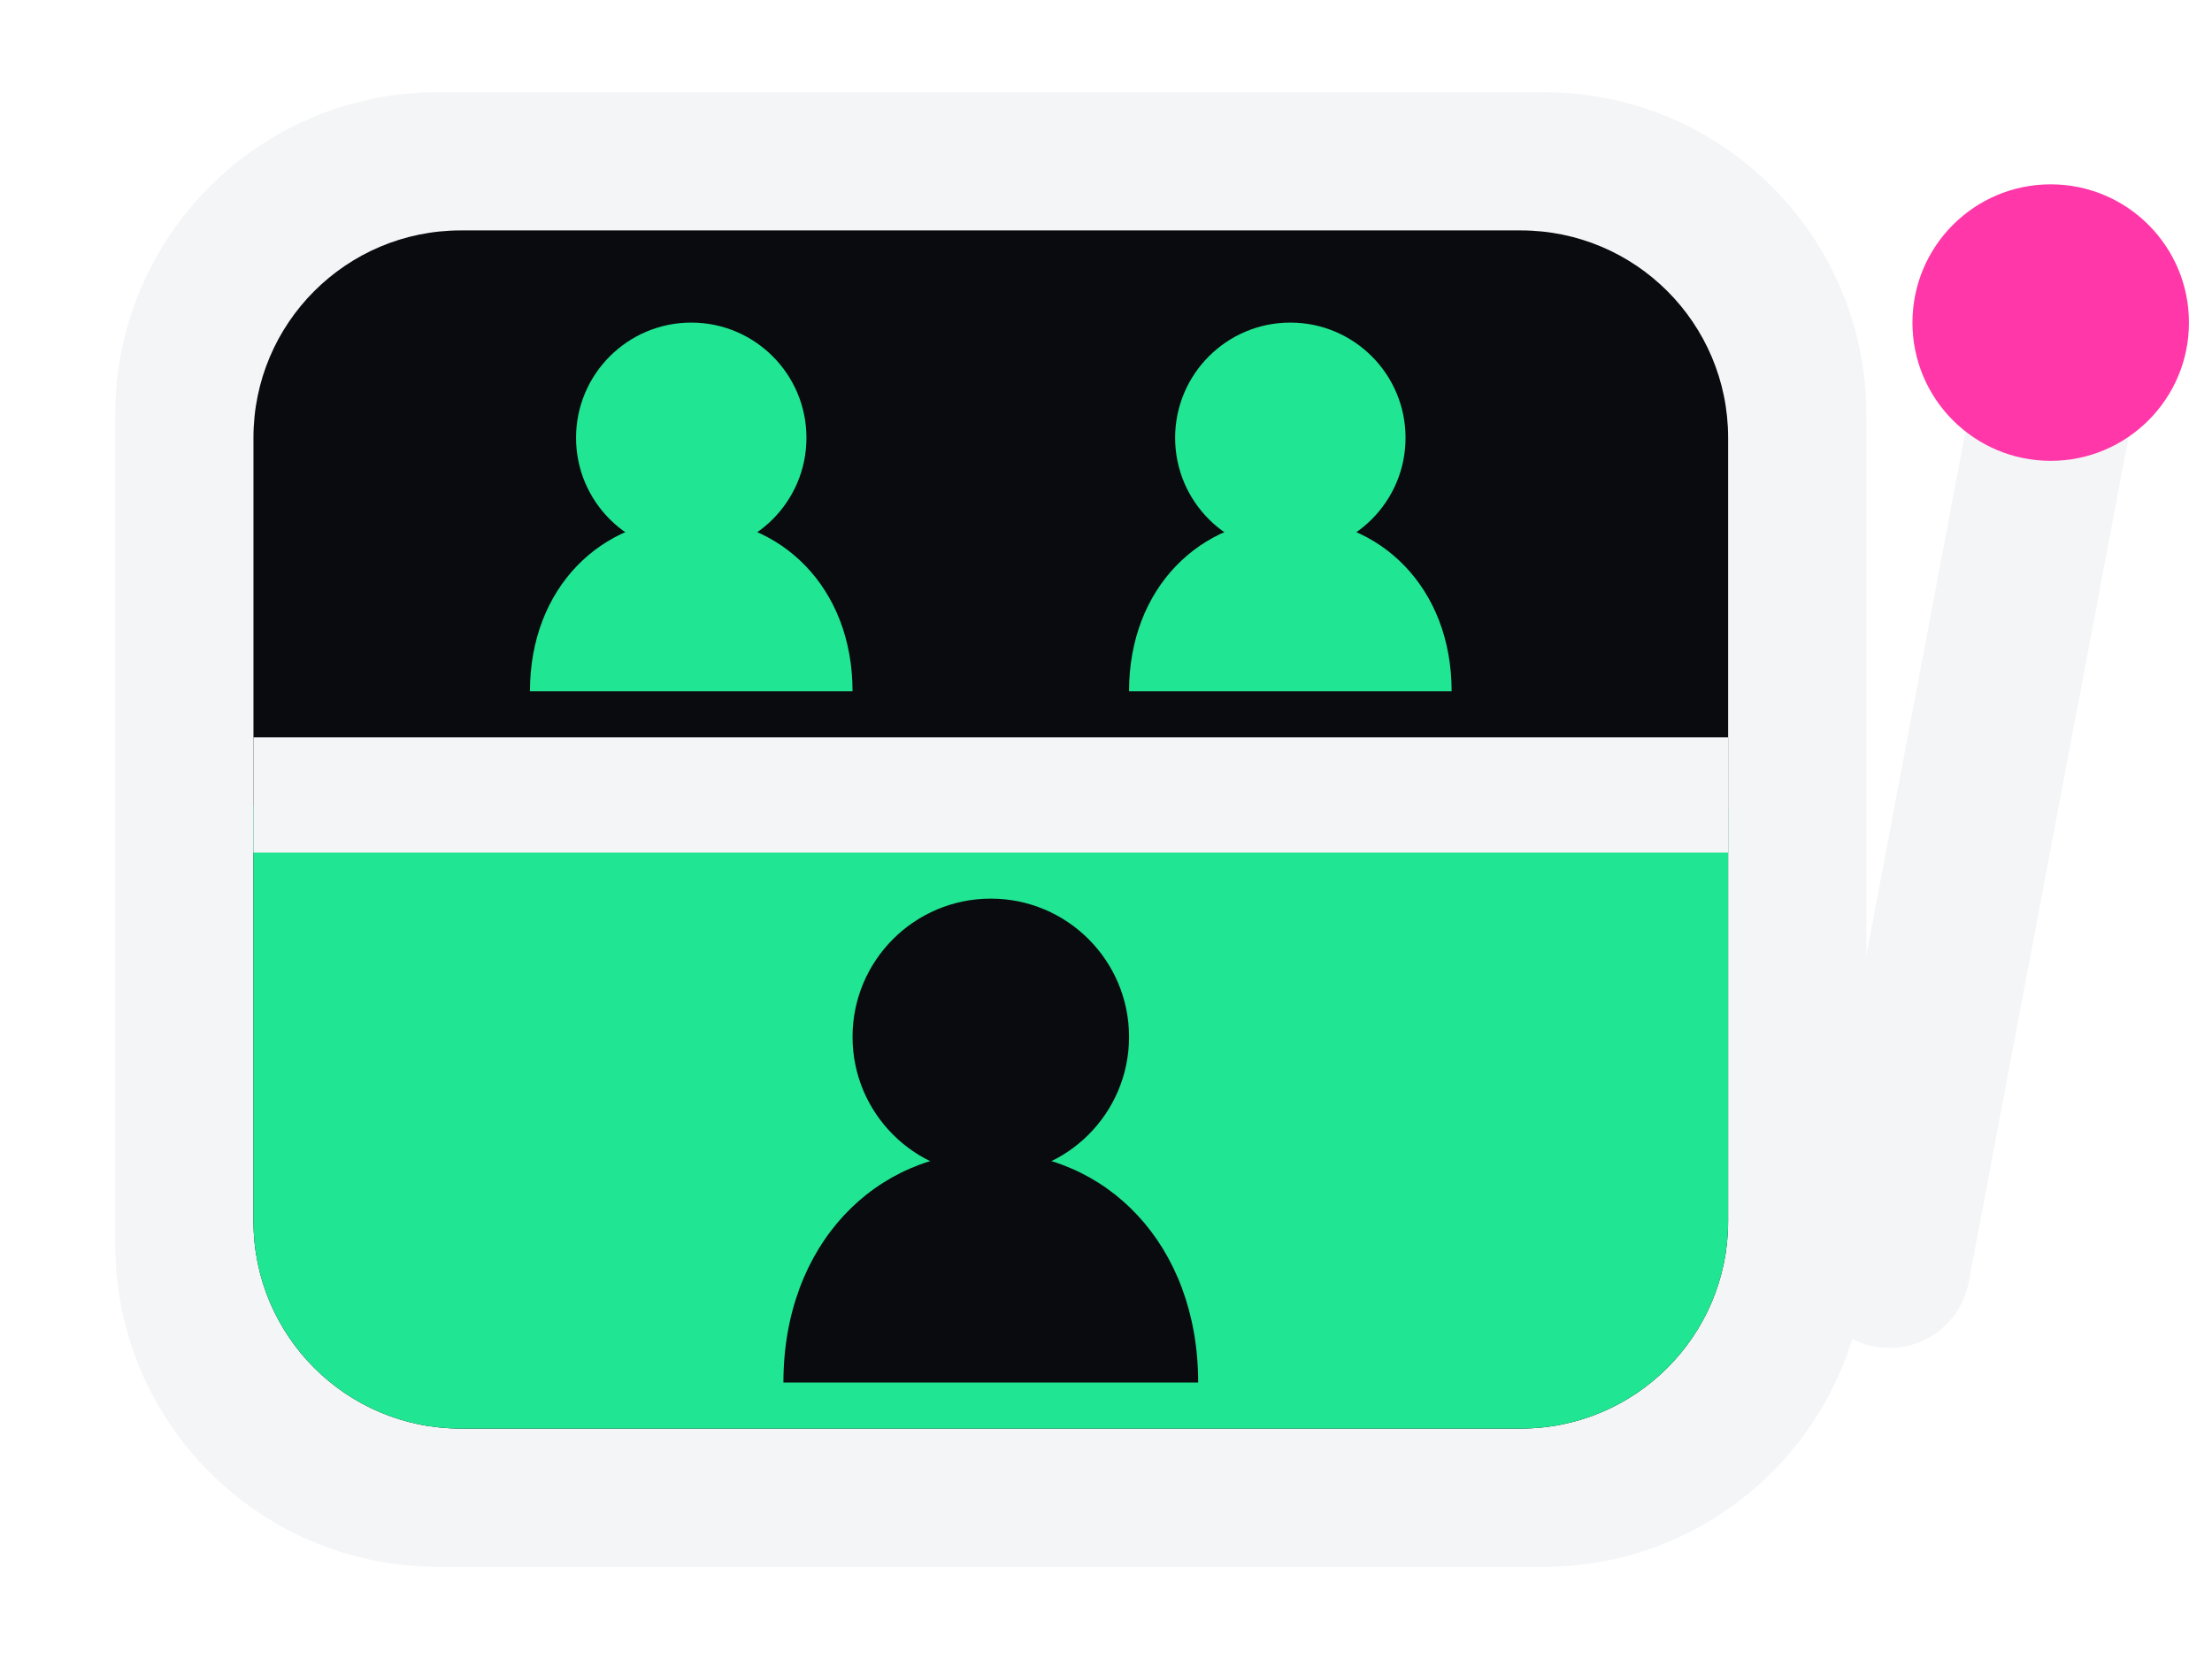
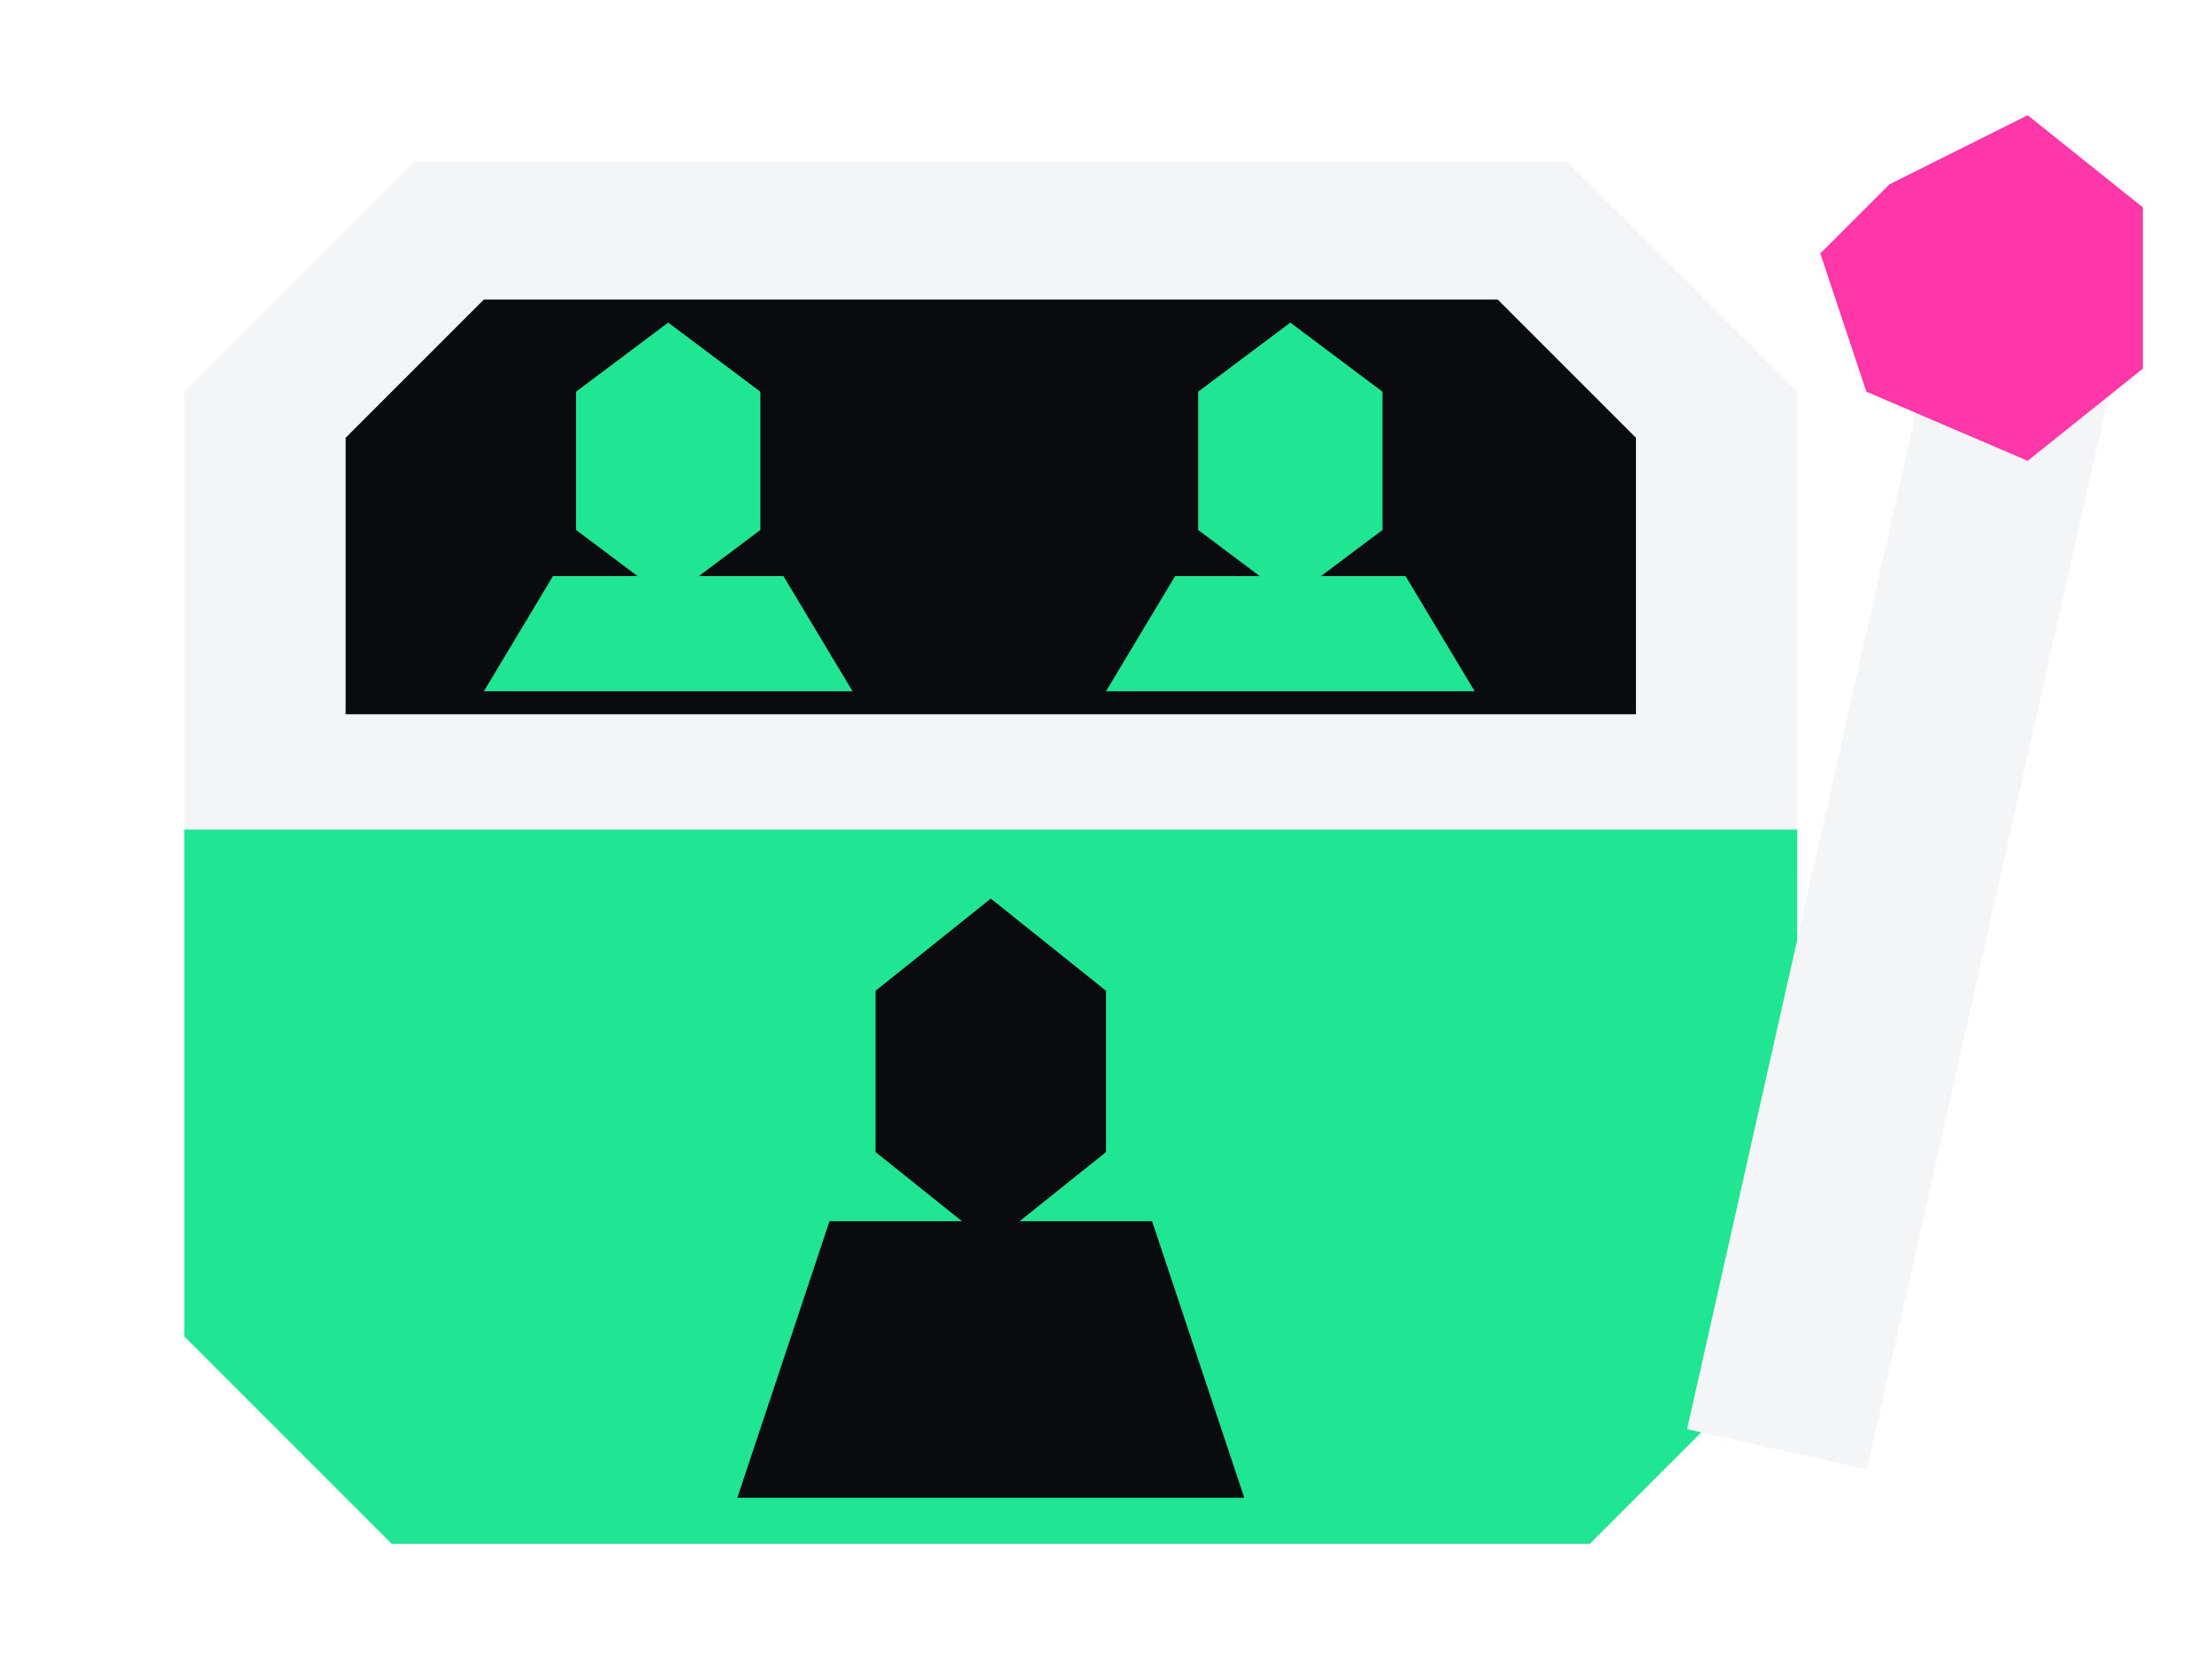
<svg xmlns="http://www.w3.org/2000/svg" viewBox="0 0 96 72" role="img" aria-label="SpinHire">
-   <defs>
-     <clipPath id="screen">
-       <rect x="11" y="10" width="64" height="52" rx="9" />
-     </clipPath>
-   </defs>
-   <rect x="5" y="4" width="76" height="64" rx="14" fill="#F4F5F7" />
-   <g clip-path="url(#screen)">
-     <rect x="11" y="10" width="64" height="52" fill="#090B0E" />
-     <rect x="11" y="35" width="64" height="27" fill="#20E592" />
-   </g>
-   <rect x="11" y="32" width="64" height="5" fill="#F4F5F7" />
+   <path d="M8 17 18 7h50l10 10v21H8Z" fill="#F4F5F7" />
+   <path d="m15 19 6-6h44l6 6v12H15Z" fill="#090B0E" />
+   <path d="M8 36h70v22l-9 9H17l-9-9Z" fill="#20E592" />
  <g fill="#20E592">
-     <circle cx="30" cy="19" r="5" />
-     <path d="M23 30c0-4.5 3.1-7.5 7-7.5s7 3 7 7.5Z" />
-     <circle cx="56" cy="19" r="5" />
-     <path d="M49 30c0-4.5 3.1-7.5 7-7.5s7 3 7 7.5Z" />
+     <path d="m25 17 4-3 4 3v6l-4 3-4-3Z" />
+     <path d="m21 30 3-5h10l3 5Z" />
+     <path d="m52 17 4-3 4 3v6l-4 3-4-3Z" />
+     <path d="m48 30 3-5h10l3 5Z" />
  </g>
  <g fill="#090B0E">
-     <circle cx="43" cy="45" r="6" />
-     <path d="M34 60c0-6 4-10 9-10s9 4 9 10Z" />
+     <path d="m38 43 5-4 5 4v7l-5 4-5-4Z" />
+     <path d="m32 65 4-12h14l4 12Z" />
  </g>
-   <path d="M82 55 89 18" fill="none" stroke="#F4F5F7" stroke-width="7" stroke-linecap="round" />
-   <circle cx="89" cy="14" r="6" fill="#FF37A8" />
+   <path d="m78 59 9-40" fill="none" stroke="#F4F5F7" stroke-width="8" stroke-linecap="square" />
+   <path d="m82 8 6-3 5 4v7l-5 4-7-3-2-6Z" fill="#FF37A8" />
</svg>
